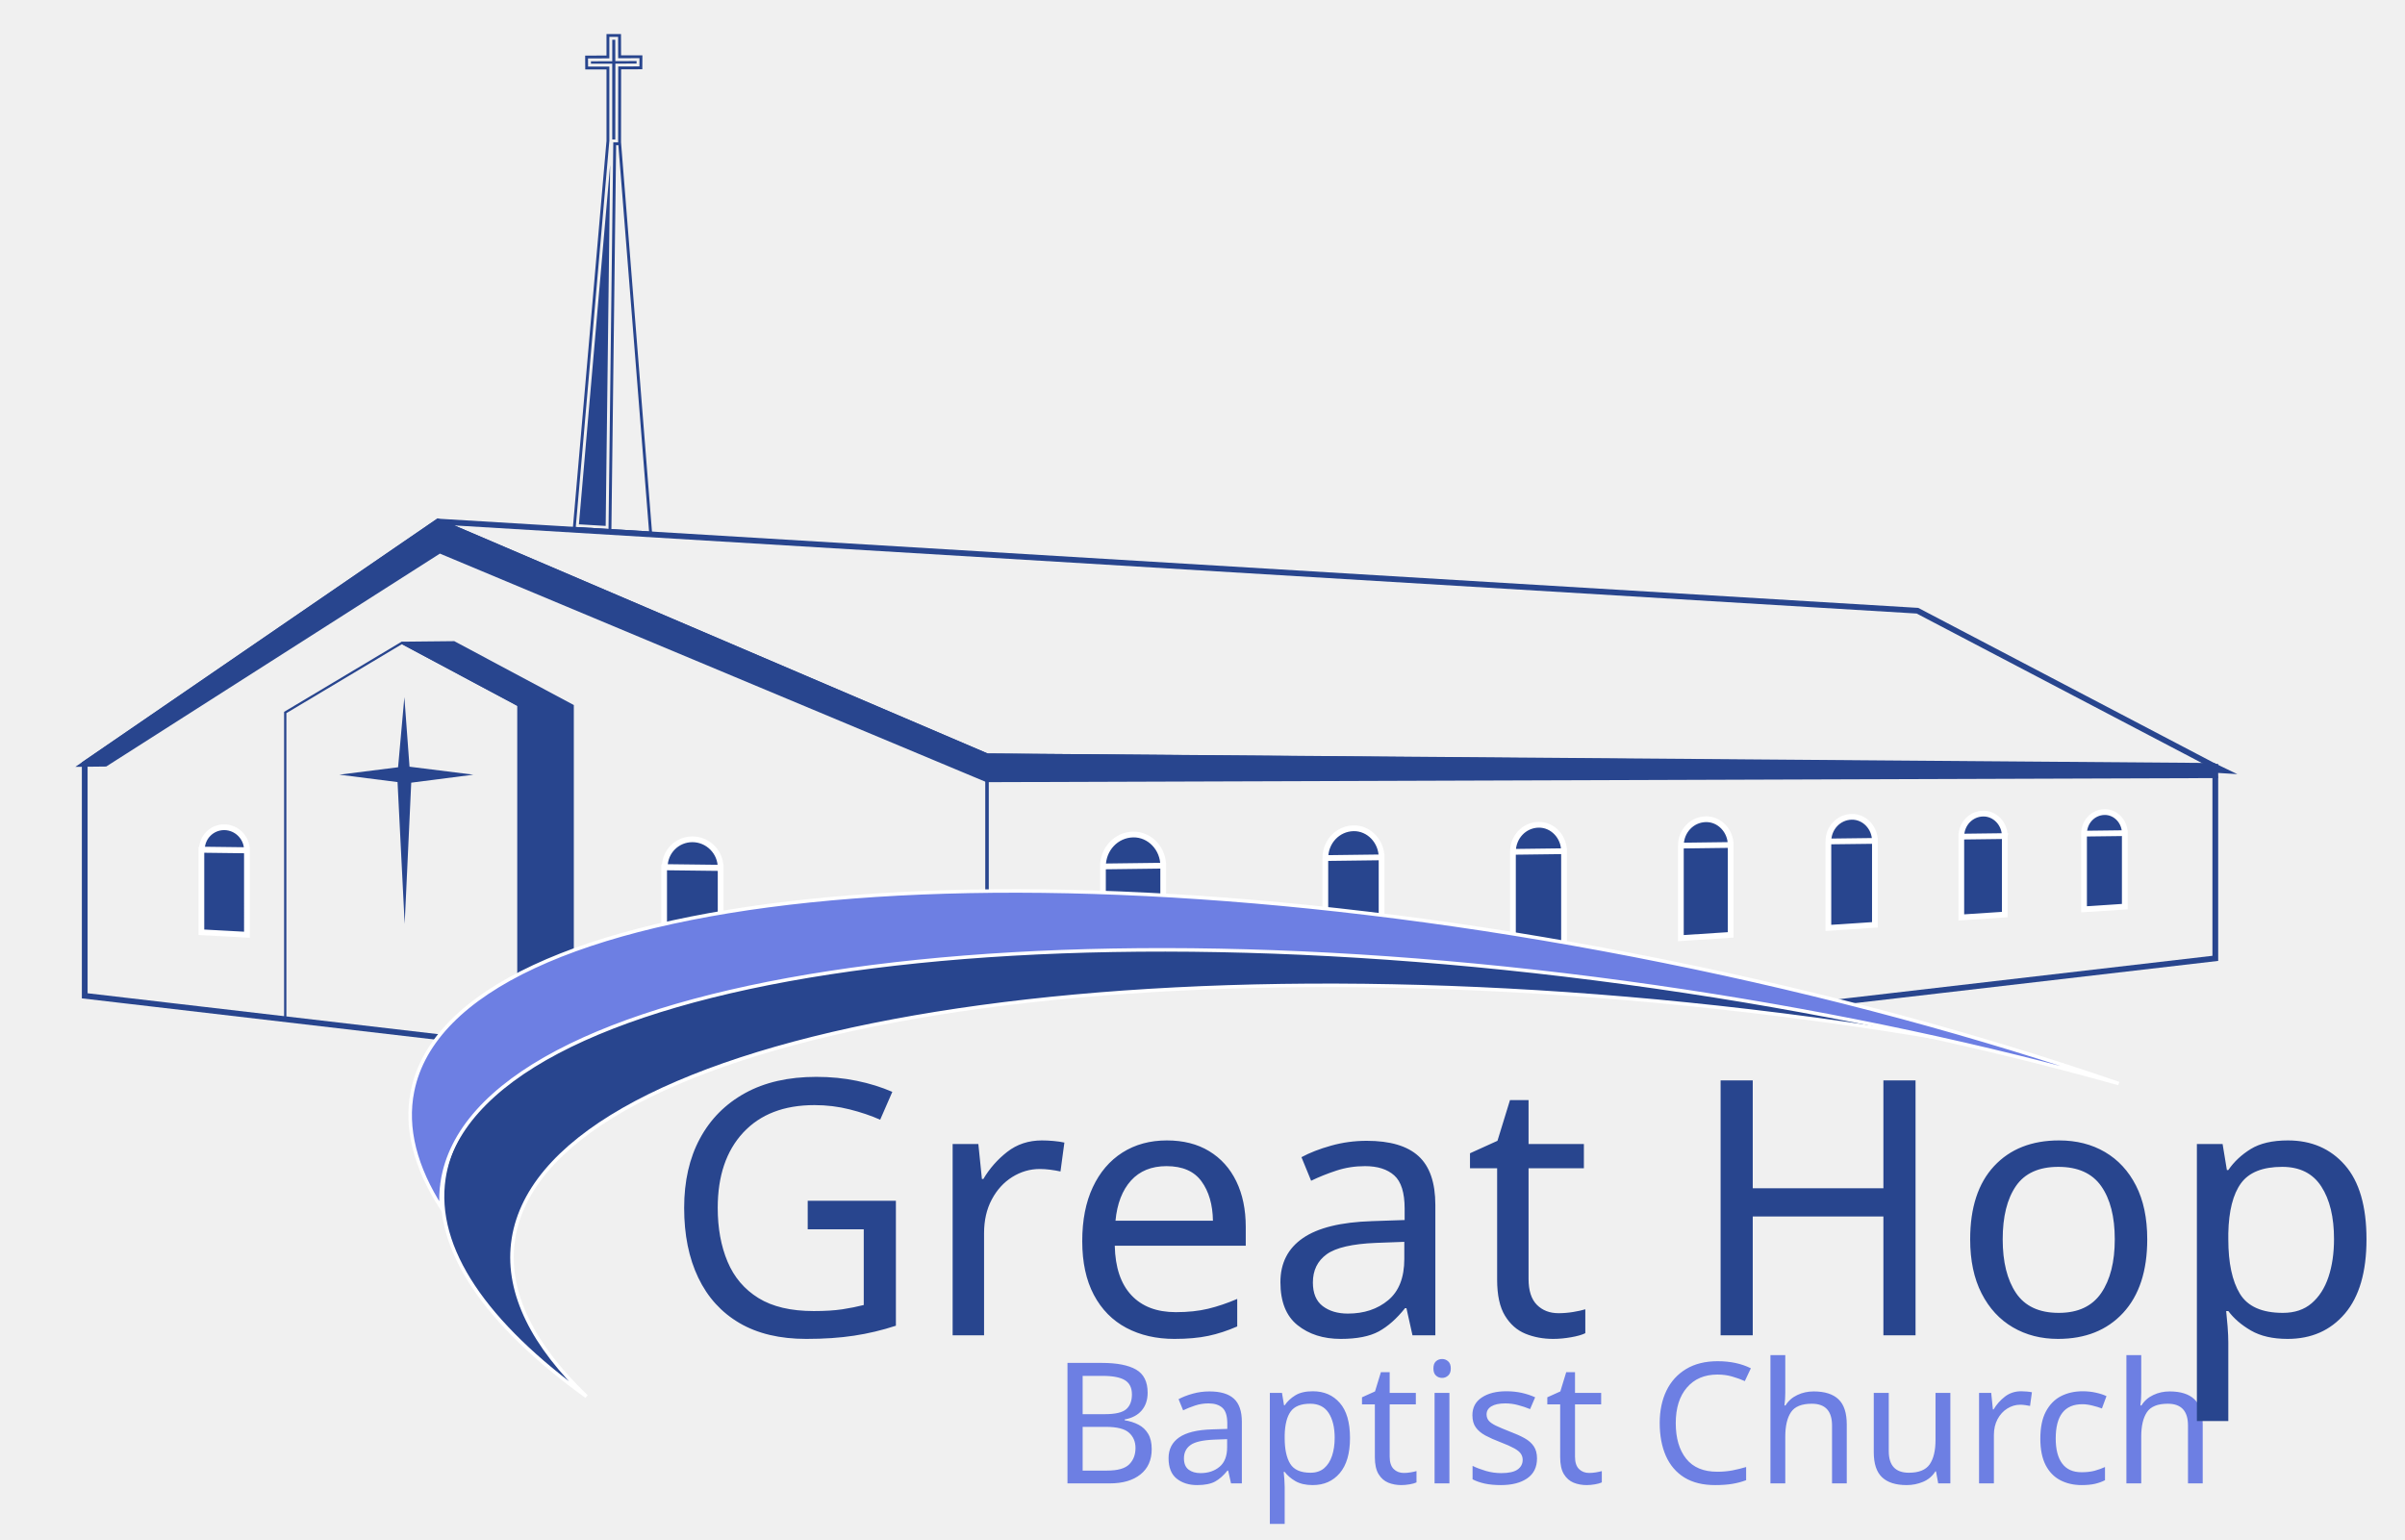
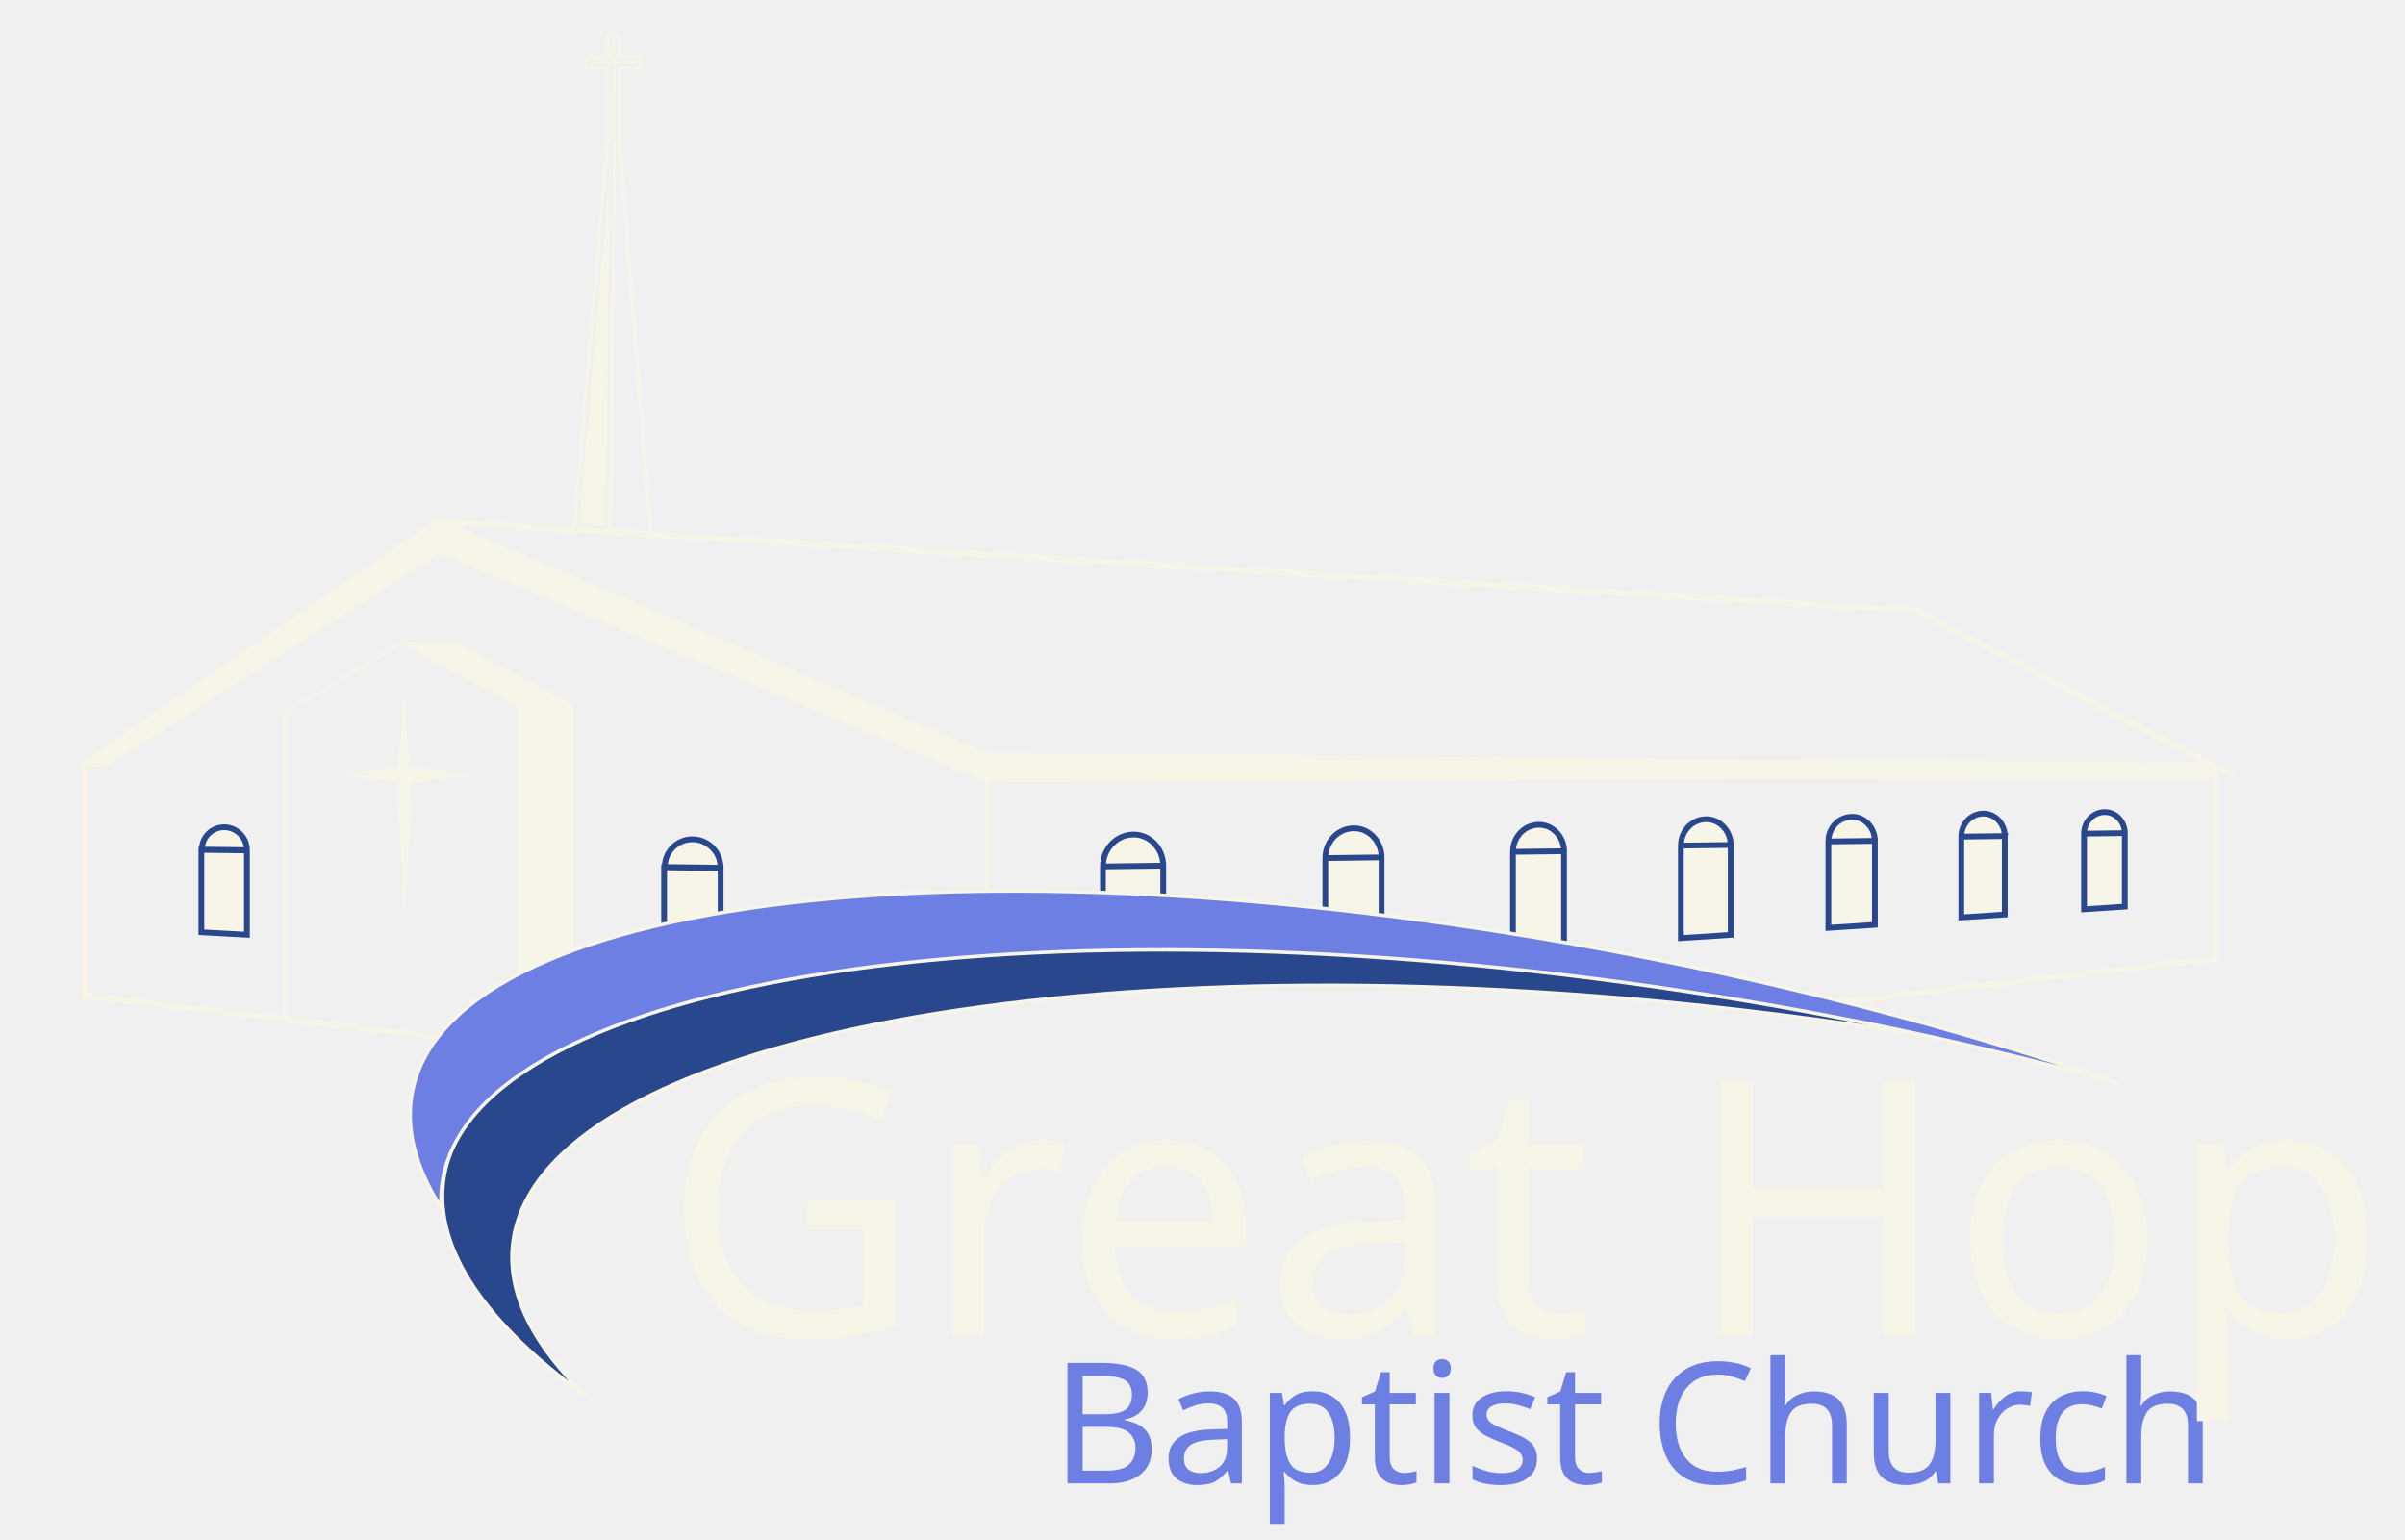
<svg xmlns="http://www.w3.org/2000/svg" xmlns:xlink="http://www.w3.org/1999/xlink" width="683.966" height="437.979" viewBox="0 0 683.966 437.979">
  <defs>
    <path id="a" d="M-7.5 297.583V-12h668.967v325.17L515.39 285.398s-235.5-57-383 19.5L-7.5 297.583z" />
  </defs>
  <clipPath id="b">
    <use xlink:href="#a" overflow="visible" />
  </clipPath>
  <g clip-path="url(#b)">
-     <path fill="none" stroke="#28458E" stroke-width="1.634" stroke-miterlimit="10" d="M630.02 218.097L545.31 173.7l-420.737-25.354-100.477 68.92v65.967l256.606 29.938 349.318-40.593V218.1l-349.318-2.984-156.13-66.768" />
-     <path d="M163.747 149.887l9.53-109.662h.015V18.927h-6.05l-.015-2.304 6.065-.025v-6.106h2.494l.02 6.063 6.055-.005-.01 2.33-6.03.024-.026 21.57h-1.38l-1.356 109.972zm11.225-138.575l.014 4.433.005 1.63h1.63l4.42-.004-.002.7-4.41.02-1.624.008v1.625l-.024 19.94h-.866V18.11h-6.053l-.003-.673 4.433-.02 1.626-.006v-6.1h.862m-1.458 35.61l-1.27 102.66-7.612-.454 8.88-102.202m3.088-37.242h-4.125v6.11l-6.07.024.028 3.937h6.045v20.48l-.01-.077-9.603 110.503 22.61 1.362-8.864-111.54.024-20.756 6.025-.024.025-3.96-6.063.003-.02-6.063zm7.982 141.466l-10.712-.666L175.224 41.3h.635l8.73 109.847z" fill="#28458E" />
-     <path fill="#28458E" stroke="#28458E" stroke-width="1.634" stroke-miterlimit="10" d="M280.702 215.114l348.816 2.72 2.652 1.276-2.594-.16.254 1.54-349.128 1.16-155.676-65.11-95.062 60.663-5.868.064 100.477-68.92z" />
-     <path fill="#28458E" stroke="#28458E" stroke-width=".658" stroke-miterlimit="10" d="M114.293 182.842l14.818-.154 33.75 18.038v98.697l-15.39-1.795v-97.056l-33.173-17.73" />
-     <path fill="none" stroke="#28458E" stroke-width=".647" stroke-miterlimit="10" d="M147.465 297.583L81.12 289.84v-87.187l33.173-19.81 33.172 17.73z" />
-     <path fill="#28458E" d="M115 198.276l-1.786 19.95-16.703 2.107 16.547 2.108 2.027 40.34 1.866-40.172 17.677-2.27-18.165-2.27z" />
-     <path d="M204.945 276.655l-16.073-.873v-29.084l16.073.196zm0-29.86c0-4.46-3.62-8.08-8.036-8.08-4.366-.003-7.86 3.53-7.86 7.89l15.89.19zM70.225 265.86l-12.953-.703v-23.44l12.952.16zm0-24.062c0-3.594-2.918-6.512-6.476-6.512-3.52-.002-6.336 2.846-6.336 6.357l12.806.157zm243.448 4.64l17.137-.218v30.926l-17.137 1.123v-31.835m17.137-.22c0-4.837-3.812-8.962-8.57-8.86-4.814.107-8.566 4.13-8.566 9.078l17.136-.217zm46.106-2.16l15.996-.203v28.872l-15.996 1.046v-29.713m0 0c0-4.62 3.502-8.375 7.998-8.473 4.44-.098 7.998 3.754 7.998 8.27l-15.996.203zm53.354-1.774l14.53-.183v26.227l-14.53.953v-26.995m14.53-.185c0-4.103-3.23-7.6-7.265-7.513-4.084.09-7.266 3.5-7.266 7.697l14.53-.183zm33.227-1.59l14.168-.18v25.57l-14.168.927V240.51m14.168-.18c0-4-3.15-7.41-7.084-7.325-3.98.086-7.08 3.412-7.08 7.504l14.17-.18zm27.785-1l13.23-.165v23.877l-13.23.87v-24.58m13.23-.167c0-3.738-2.946-6.922-6.618-6.842-3.72.08-6.613 3.186-6.613 7.008l13.23-.16zm24.57-1.207l12.366-.156v22.322l-12.367.81v-22.976m12.364-.156c0-3.492-2.75-6.47-6.184-6.393-3.476.07-6.183 2.972-6.183 6.544l12.368-.156zm22.55-.694l11.583-.144v20.902l-11.587.758v-21.516m11.587-.144c0-3.27-2.578-6.06-5.793-5.988-3.256.07-5.793 2.79-5.793 6.133" fill="#28458E" stroke="#fff" stroke-width="1.634" stroke-miterlimit="10" />
-     <path fill="none" stroke="#28458E" stroke-miterlimit="10" d="M280.702 221.65v92.914" />
+     <path fill="none" stroke="#F7F5E7" stroke-width="1.634" stroke-miterlimit="10" d="M630.02 218.097L545.31 173.7l-420.737-25.354-100.477 68.92v65.967l256.606 29.938 349.318-40.593V218.1l-349.318-2.984-156.13-66.768" />
+     <path d="M163.747 149.887l9.53-109.662h.015V18.927h-6.05l-.015-2.304 6.065-.025v-6.106h2.494l.02 6.063 6.055-.005-.01 2.33-6.03.024-.026 21.57h-1.38l-1.356 109.972zm11.225-138.575l.014 4.433.005 1.63h1.63l4.42-.004-.002.7-4.41.02-1.624.008v1.625l-.024 19.94h-.866V18.11h-6.053l-.003-.673 4.433-.02 1.626-.006v-6.1h.862m-1.458 35.61l-1.27 102.66-7.612-.454 8.88-102.202m3.088-37.242h-4.125v6.11l-6.07.024.028 3.937h6.045v20.48l-.01-.077-9.603 110.503 22.61 1.362-8.864-111.54.024-20.756 6.025-.024.025-3.96-6.063.003-.02-6.063zm7.982 141.466l-10.712-.666L175.224 41.3h.635l8.73 109.847z" fill="#F7F5E7" />
+     <path fill="#F7F5E7" stroke="#F7F5E7" stroke-width="1.634" stroke-miterlimit="10" d="M280.702 215.114l348.816 2.72 2.652 1.276-2.594-.16.254 1.54-349.128 1.16-155.676-65.11-95.062 60.663-5.868.064 100.477-68.92z" />
+     <path fill="#F7F5E7" stroke="#F7F5E7" stroke-width=".658" stroke-miterlimit="10" d="M114.293 182.842l14.818-.154 33.75 18.038v98.697l-15.39-1.795v-97.056l-33.173-17.73" />
+     <path fill="none" stroke="#F7F5E7" stroke-width=".647" stroke-miterlimit="10" d="M147.465 297.583L81.12 289.84v-87.187l33.173-19.81 33.172 17.73z" />
+     <path fill="#F7F5E7" d="M115 198.276l-1.786 19.95-16.703 2.107 16.547 2.108 2.027 40.34 1.866-40.172 17.677-2.27-18.165-2.27z" />
+     <path d="M204.945 276.655l-16.073-.873v-29.084l16.073.196zm0-29.86c0-4.46-3.62-8.08-8.036-8.08-4.366-.003-7.86 3.53-7.86 7.89l15.89.19zM70.225 265.86l-12.953-.703v-23.44l12.952.16zm0-24.062c0-3.594-2.918-6.512-6.476-6.512-3.52-.002-6.336 2.846-6.336 6.357l12.806.157zm243.448 4.64l17.137-.218v30.926l-17.137 1.123v-31.835m17.137-.22c0-4.837-3.812-8.962-8.57-8.86-4.814.107-8.566 4.13-8.566 9.078l17.136-.217zm46.106-2.16l15.996-.203v28.872l-15.996 1.046v-29.713m0 0c0-4.62 3.502-8.375 7.998-8.473 4.44-.098 7.998 3.754 7.998 8.27l-15.996.203zm53.354-1.774l14.53-.183v26.227l-14.53.953v-26.995m14.53-.185c0-4.103-3.23-7.6-7.265-7.513-4.084.09-7.266 3.5-7.266 7.697l14.53-.183zm33.227-1.59l14.168-.18v25.57l-14.168.927V240.51m14.168-.18c0-4-3.15-7.41-7.084-7.325-3.98.086-7.08 3.412-7.08 7.504l14.17-.18zm27.785-1l13.23-.165v23.877l-13.23.87v-24.58m13.23-.167c0-3.738-2.946-6.922-6.618-6.842-3.72.08-6.613 3.186-6.613 7.008l13.23-.16zm24.57-1.207l12.366-.156v22.322l-12.367.81v-22.976m12.364-.156c0-3.492-2.75-6.47-6.184-6.393-3.476.07-6.183 2.972-6.183 6.544l12.368-.156zm22.55-.694l11.583-.144v20.902l-11.587.758v-21.516m11.587-.144c0-3.27-2.578-6.06-5.793-5.988-3.256.07-5.793 2.79-5.793 6.133" fill="#F7F5E7" stroke="#29478C" stroke-width="1.634" stroke-miterlimit="10" />
+     <path fill="none" stroke="#F7F5E7" stroke-miterlimit="10" d="M280.702 221.65v92.914" />
  </g>
-   <path fill="#28458E" stroke="#fff" stroke-miterlimit="10" d="M145.834 353.65c6.874-58.52 164.296-88.126 351.614-66.125 25.52 2.997 50.27 6.804 73.984 11.28-28.9-7.034-59.6-13.11-91.55-17.956-186.473-28.29-344.803-3.997-353.64 54.26-3.036 20.02 11.972 41.44 40.546 62.083-15.09-14.428-22.64-29.19-20.954-43.546z" />
-   <path fill="#6D7FE3" stroke="#fff" stroke-miterlimit="10" d="M125.777 336.228c8.836-58.255 167.167-82.55 353.64-54.265 43.876 6.656 85.398 15.632 123.134 26.223-39.162-13.488-82.853-25.402-129.364-34.8-184.87-37.35-344.196-20.81-355.865 36.944-2.13 10.538.825 21.72 8.166 33.184-.15-2.446-.07-4.877.294-7.286z" />
+   <path fill="#29478C" stroke="#F7F5E7" stroke-miterlimit="10" d="M145.834 353.65c6.874-58.52 164.296-88.126 351.614-66.125 25.52 2.997 50.27 6.804 73.984 11.28-28.9-7.034-59.6-13.11-91.55-17.956-186.473-28.29-344.803-3.997-353.64 54.26-3.036 20.02 11.972 41.44 40.546 62.083-15.09-14.428-22.64-29.19-20.954-43.546z" />
+   <path fill="#6D7FE3" stroke="#F7F5E7" stroke-miterlimit="10" d="M125.777 336.228c8.836-58.255 167.167-82.55 353.64-54.265 43.876 6.656 85.398 15.632 123.134 26.223-39.162-13.488-82.853-25.402-129.364-34.8-184.87-37.35-344.196-20.81-355.865 36.944-2.13 10.538.825 21.72 8.166 33.184-.15-2.446-.07-4.877.294-7.286z" />
  <text transform="translate(298.929 421.909)" fill="#6D7FE3" font-family="'AlegreyaSans-Light'" font-size="48">Baptist Church</text>
-   <text transform="translate(188.38 379.801)" fill="#28458E" font-family="'Alegreya-Bold'" font-size="101.537">Great Hope</text>
+   <text transform="translate(188.38 379.801)" fill="#F7F5E7" font-family="'Alegreya-Bold'" font-size="101.537">Great Hope</text>
</svg>
